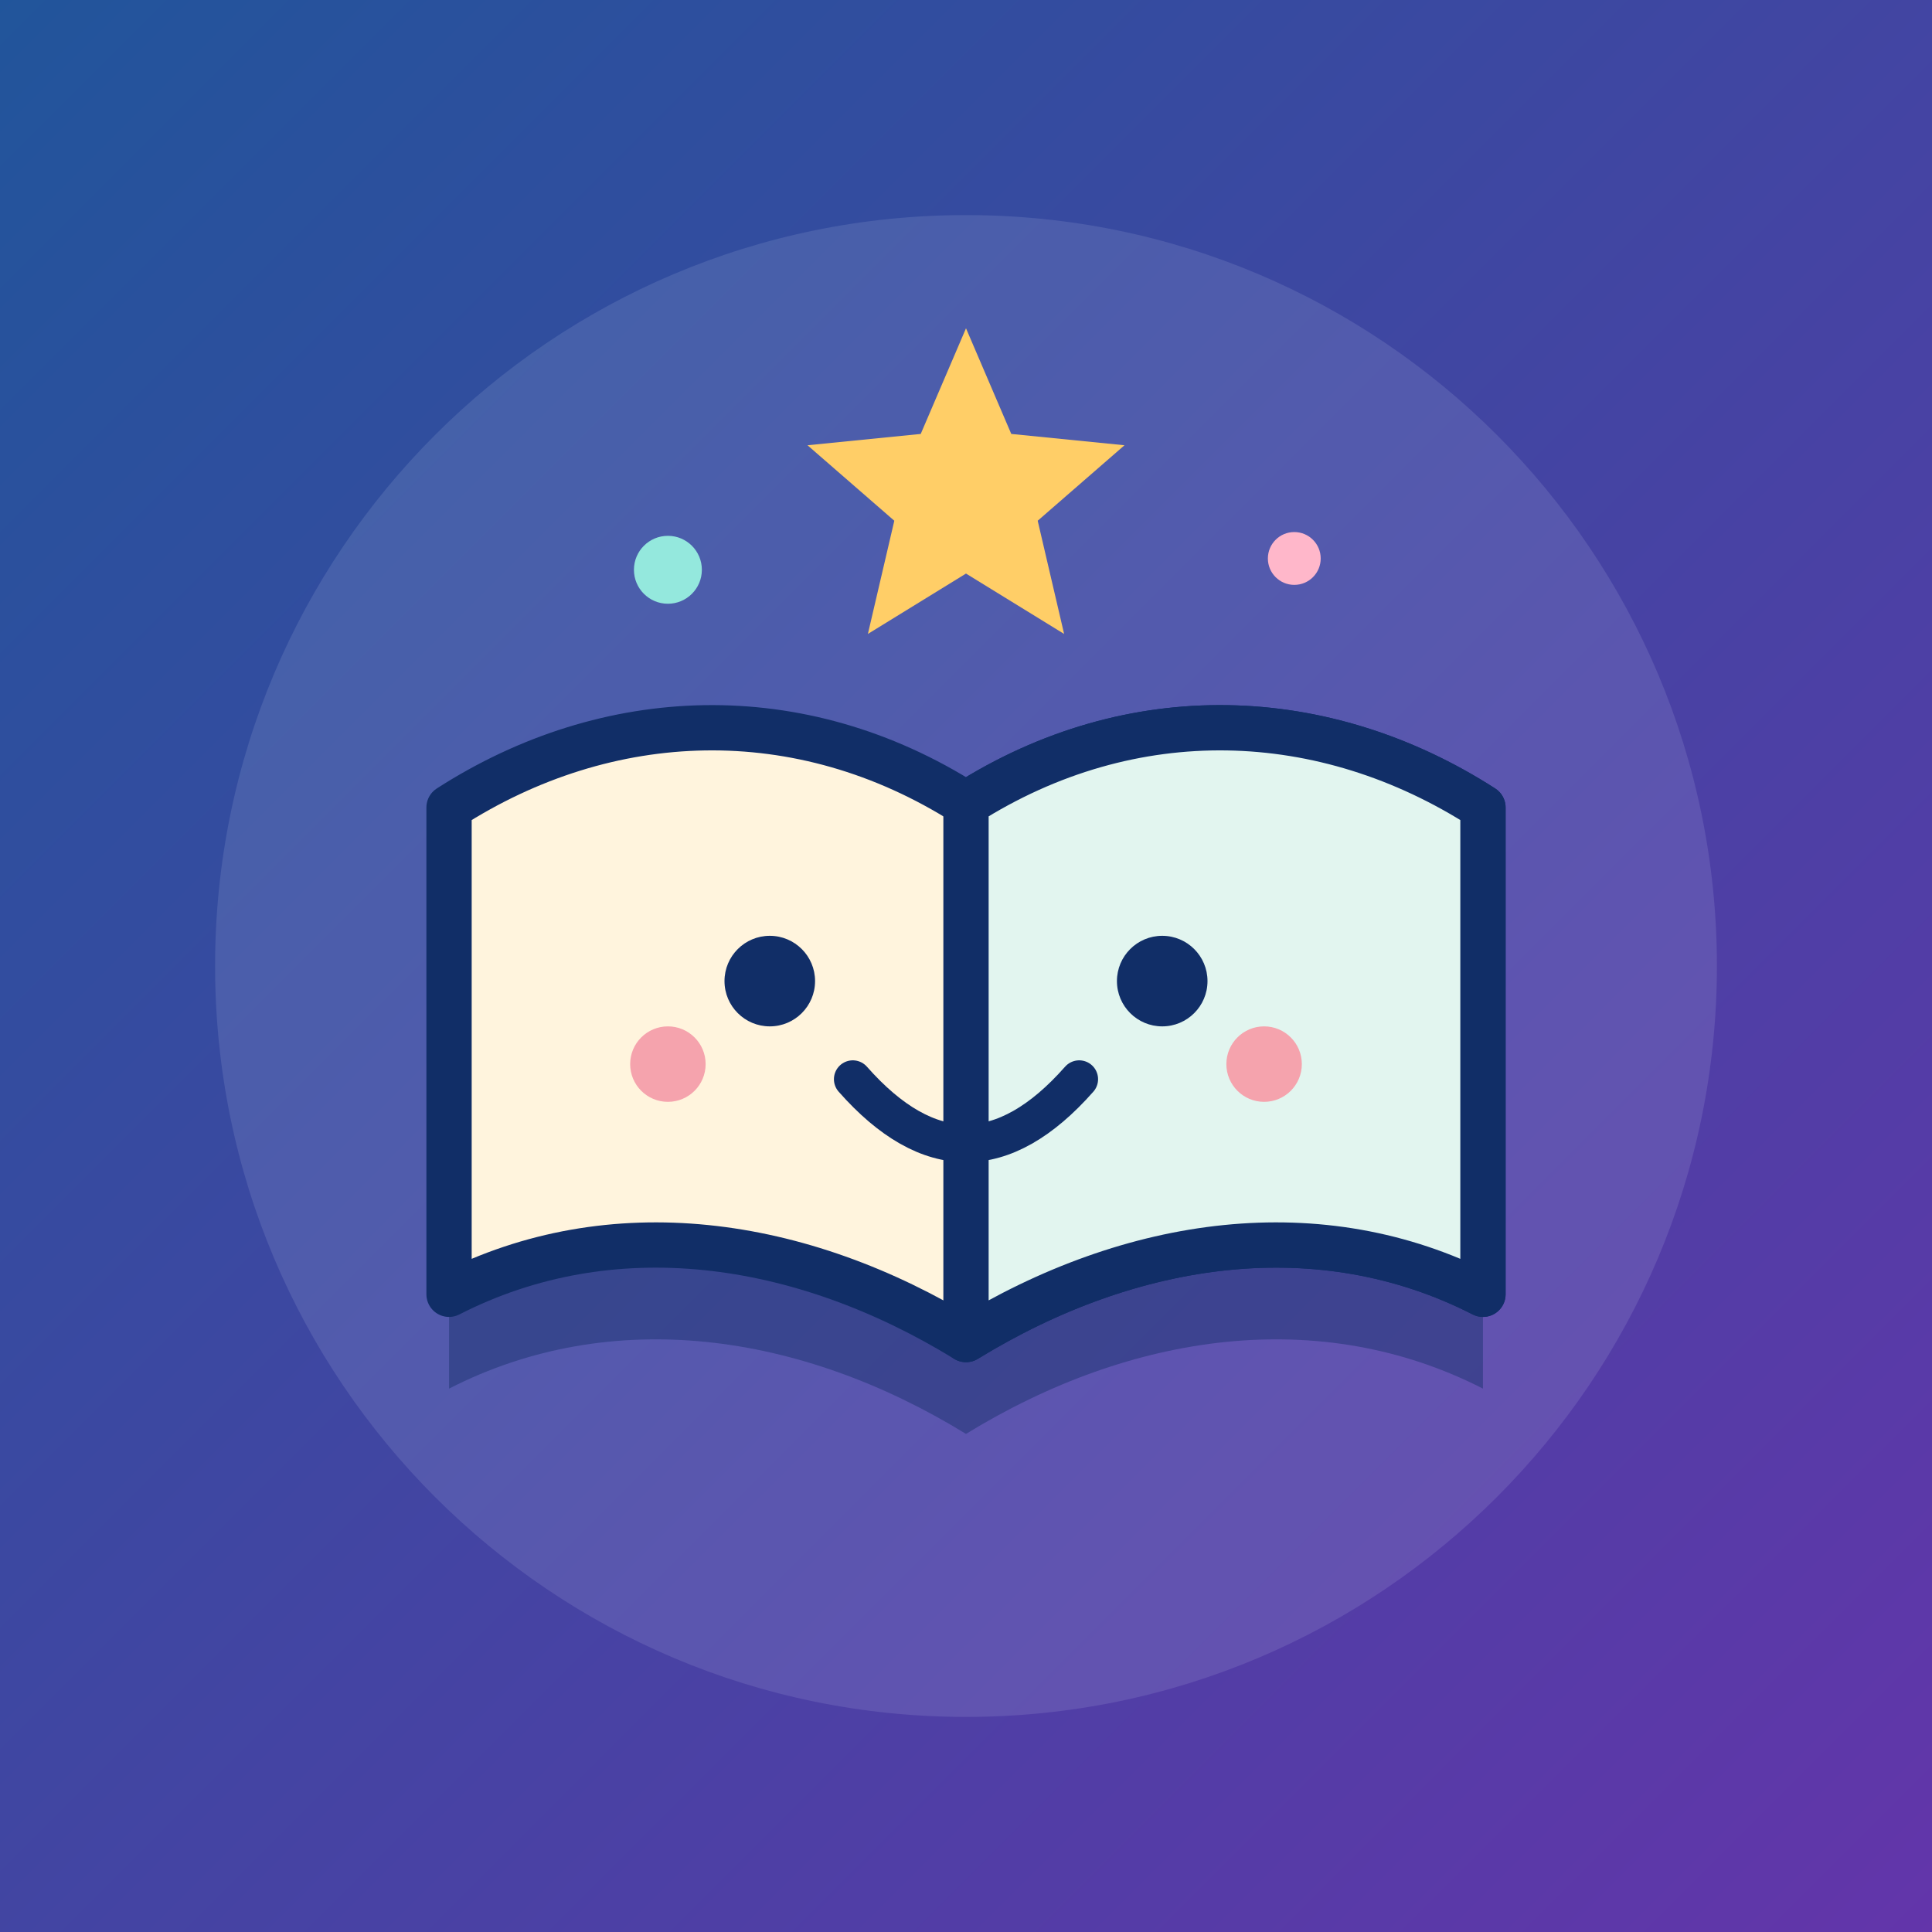
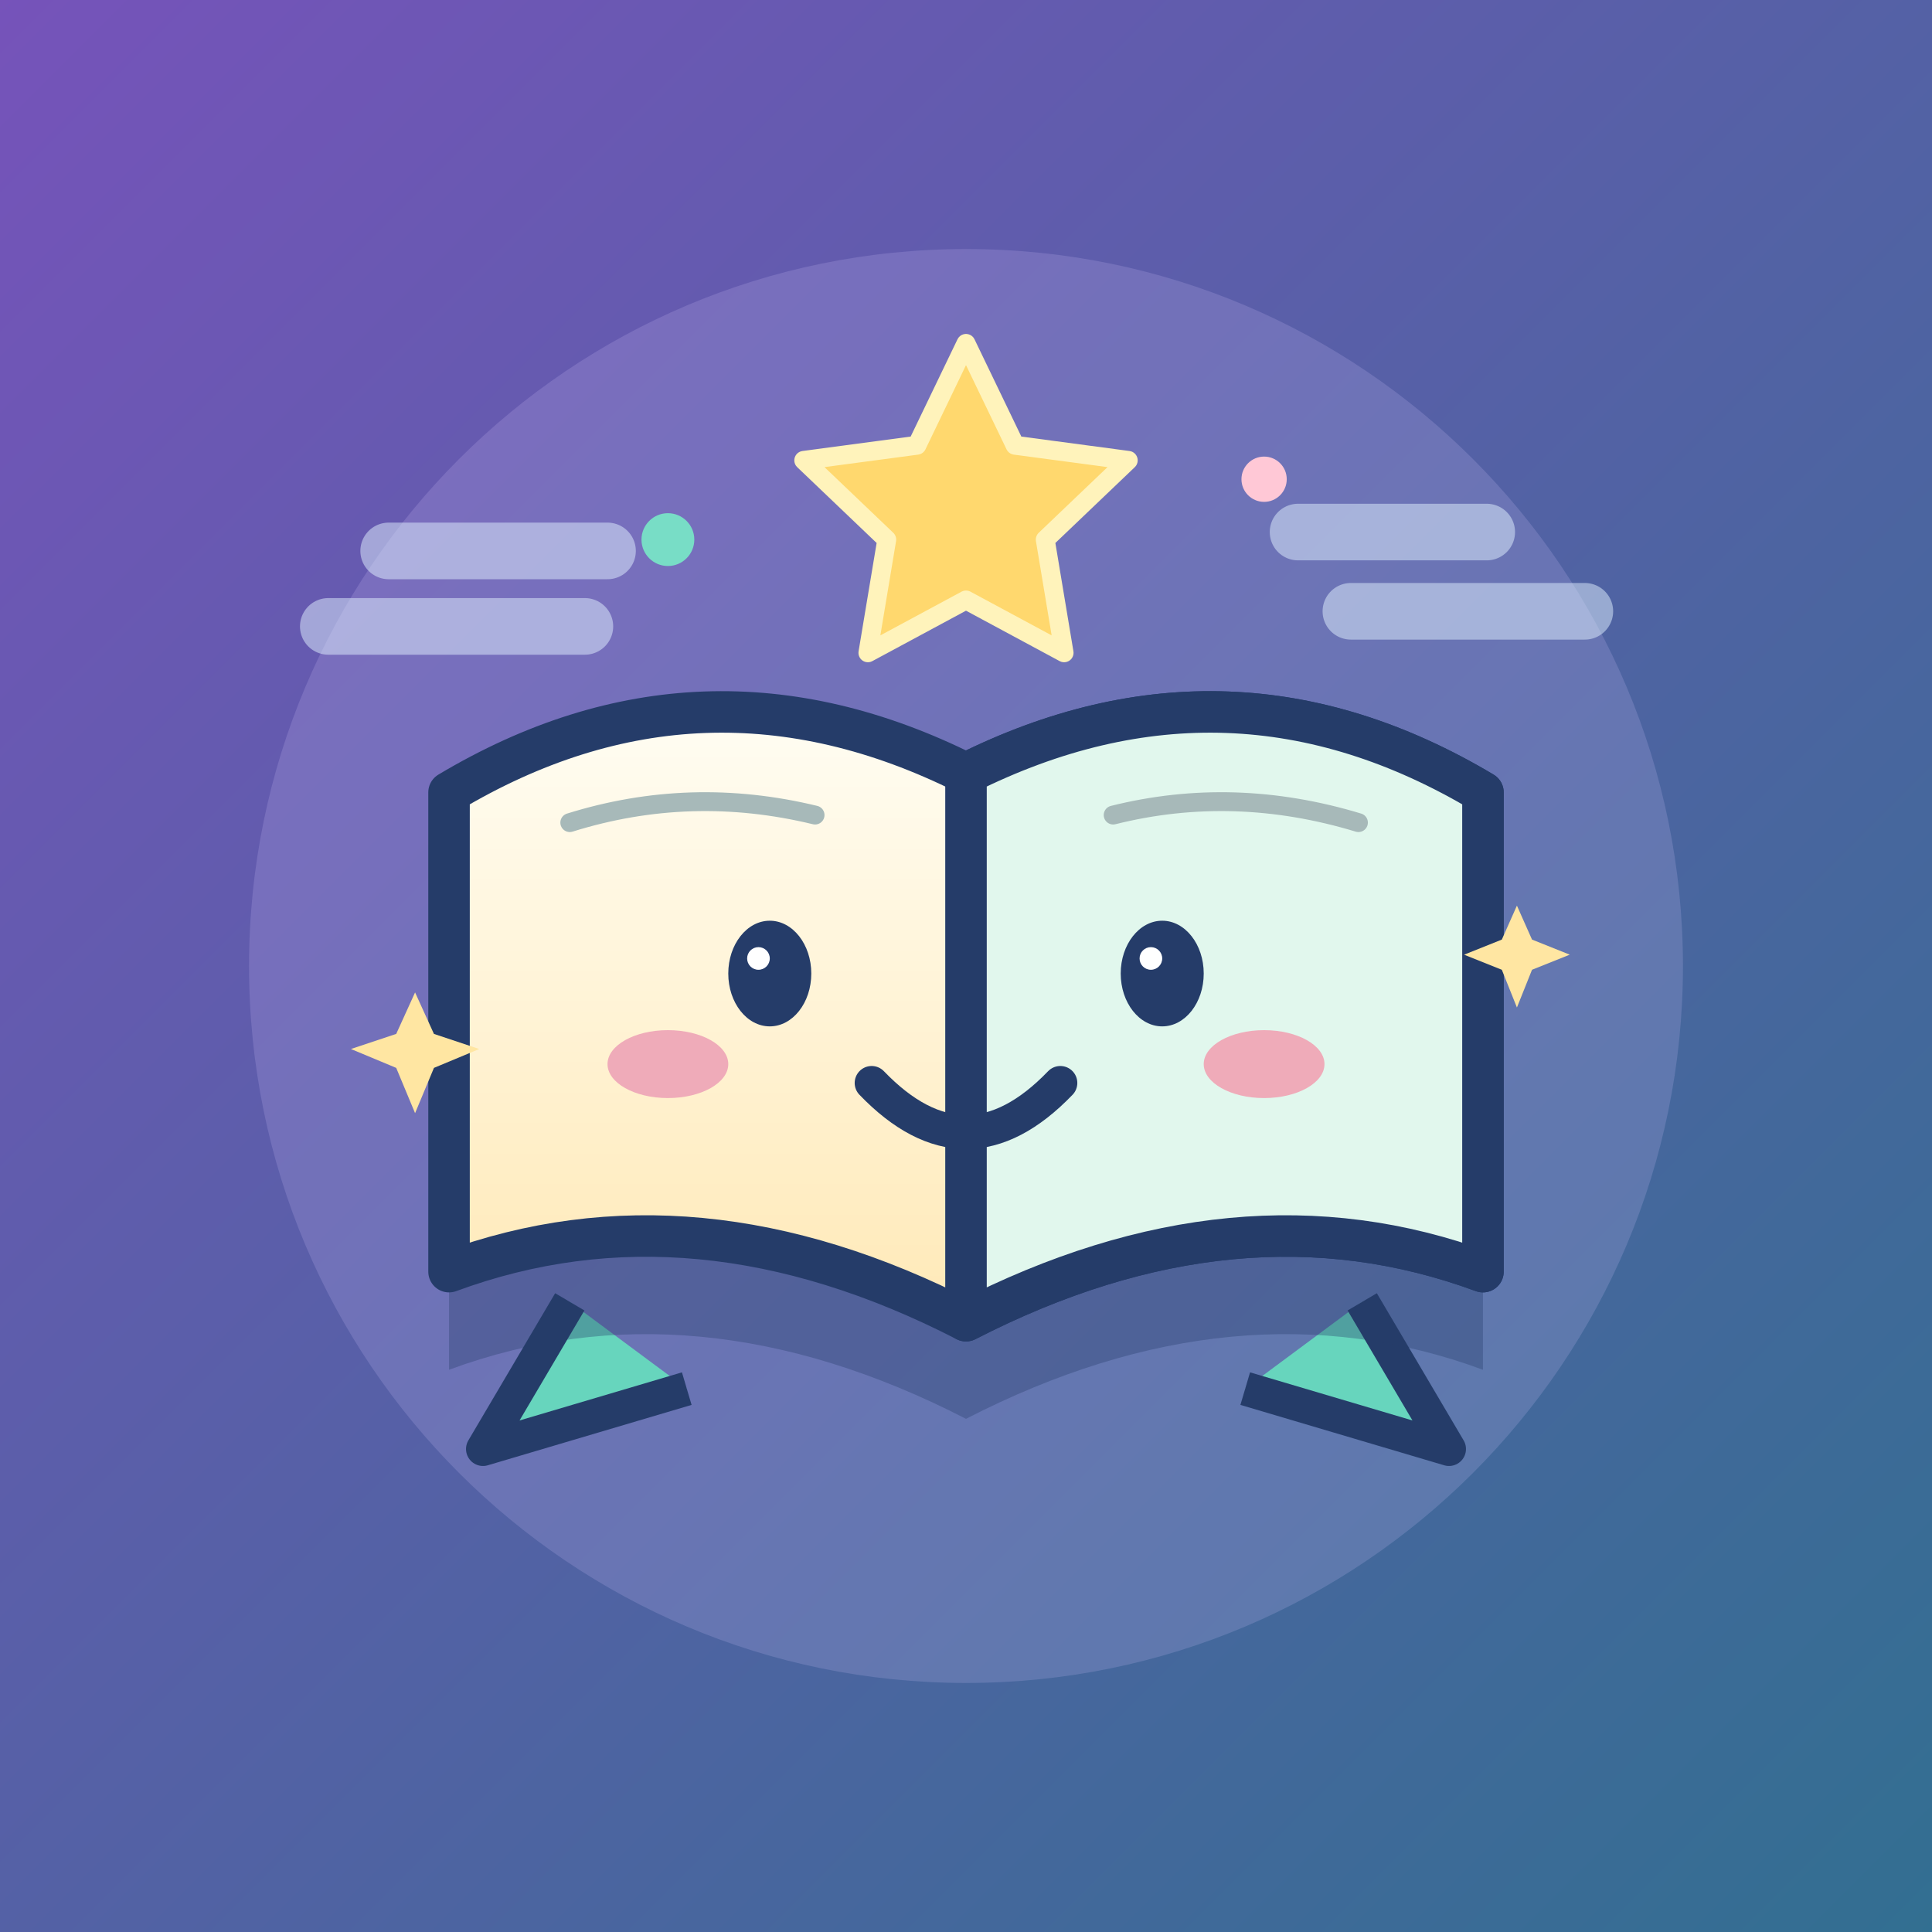
<svg xmlns="http://www.w3.org/2000/svg" width="512" height="512" viewBox="0 0 512 512" role="img" aria-labelledby="title">
  <defs>
-     <linearGradient id="sky" x2="1" y2="1" gradientUnits="objectBoundingBox">
-       <stop stop-color="#21559b" />
-       <stop offset="1" stop-color="#6335aa" />
+     <linearGradient id="sky" x2="1" y2="1">
+       <stop stop-color="#7653ba" />
+       <stop offset="1" stop-color="#326f91" />
+     </linearGradient>
+     <linearGradient id="page" x2="0" y2="1">
+       <stop stop-color="#fffdf3" />
+       <stop offset="1" stop-color="#ffe9b7" />
    </linearGradient>
  </defs>
  <path fill="url(#sky)" d="M0 0h512v512H0z" />
-   <circle cx="256" cy="256" r="199" fill="#e8ecff" opacity=".12" />
-   <path fill="#ffce67" d="m256 87 12 28 30 3-23 20 7 30-26-16-26 16 7-30-23-20 30-3z" />
-   <circle cx="177" cy="151" r="9" fill="#94e8dd" />
-   <circle cx="343" cy="148" r="7" fill="#ffb7ca" />
-   <path d="M119 228c42-27 93-29 137-1 44-28 95-26 137 1v129c-43-22-93-15-137 12-44-27-94-34-137-12z" fill="#142f69" opacity=".45" transform="translate(0 11)" />
-   <path d="M119 214c42-27 93-29 137-1 44-28 95-26 137 1v129c-43-22-93-15-137 12-44-27-94-34-137-12z" fill="#fff4dd" stroke="#112e67" stroke-width="12" stroke-linejoin="round" />
-   <path d="M256 213c44-28 95-26 137 1v129c-43-22-93-15-137 12z" fill="#e2f5ef" stroke="#112e67" stroke-width="12" stroke-linejoin="round" />
-   <circle cx="204" cy="260" r="12" fill="#112e67" />
-   <circle cx="308" cy="260" r="12" fill="#112e67" />
-   <path d="M226 286q30 34 60 0" fill="none" stroke="#112e67" stroke-width="10" stroke-linecap="round" />
-   <circle cx="177" cy="282" r="10" fill="#f5a3ad" />
-   <circle cx="335" cy="282" r="10" fill="#f5a3ad" />
+   <circle cx="256" cy="256" r="190" fill="#d7c9ff" opacity=".18" />
+   <path d="M87 166h68m-52-20h58m197 16h62m-76-21h50" stroke="#e2f2ff" stroke-width="15" stroke-linecap="round" opacity=".5" />
+   <path d="m256 91 13 27 30 4-22 21 5 30-26-14-26 14 5-30-22-21 30-4Z" fill="#ffd86e" stroke="#fff3bb" stroke-width="5" stroke-linejoin="round" />
+   <path d="m151 345-23 39 54-16m179-23 23 39-54-16" fill="#67d5bd" stroke="#253c69" stroke-width="9" stroke-linejoin="round" />
+   <path d="M119 223q67-40 137-5 70-35 137 5v127q-65-24-137 13-72-37-137-13Z" fill="#253c69" opacity=".35" transform="translate(0 13)" />
+   <path d="M119 210q67-40 137-5 70-35 137 5v127q-65-24-137 13-72-37-137-13Z" fill="url(#page)" stroke="#253c69" stroke-width="11" stroke-linejoin="round" />
+   <path d="M256 205q70-35 137 5v127q-65-24-137 13Z" fill="#e1f7ed" stroke="#253c69" stroke-width="11" stroke-linejoin="round" />
+   <path d="M151 218q32-10 65-2m79 0q32-8 65 2" fill="none" stroke="#a7b9b9" stroke-width="5" stroke-linecap="round" />
+   <ellipse cx="204" cy="258" rx="11" ry="14" fill="#253c69" />
+   <ellipse cx="308" cy="258" rx="11" ry="14" fill="#253c69" />
+   <circle cx="201" cy="254" r="3" fill="#fff" />
+   <circle cx="305" cy="254" r="3" fill="#fff" />
+   <ellipse cx="177" cy="282" rx="16" ry="9" fill="#efabb9" />
+   <ellipse cx="335" cy="282" rx="16" ry="9" fill="#efabb9" />
+   <path d="M231 287q25 26 50 0" fill="none" stroke="#253c69" stroke-width="9" stroke-linecap="round" />
+   <path d="m105 274 5-11 5 11 12 4-12 5-5 12-5-12-12-5Zm293-25 4-9 4 9 10 4-10 4-4 10-4-10-10-4Z" fill="#ffe6a2" />
+   <circle cx="177" cy="143" r="7" fill="#78ddc6" />
+   <circle cx="335" cy="127" r="6" fill="#ffc8d6" />
</svg>
